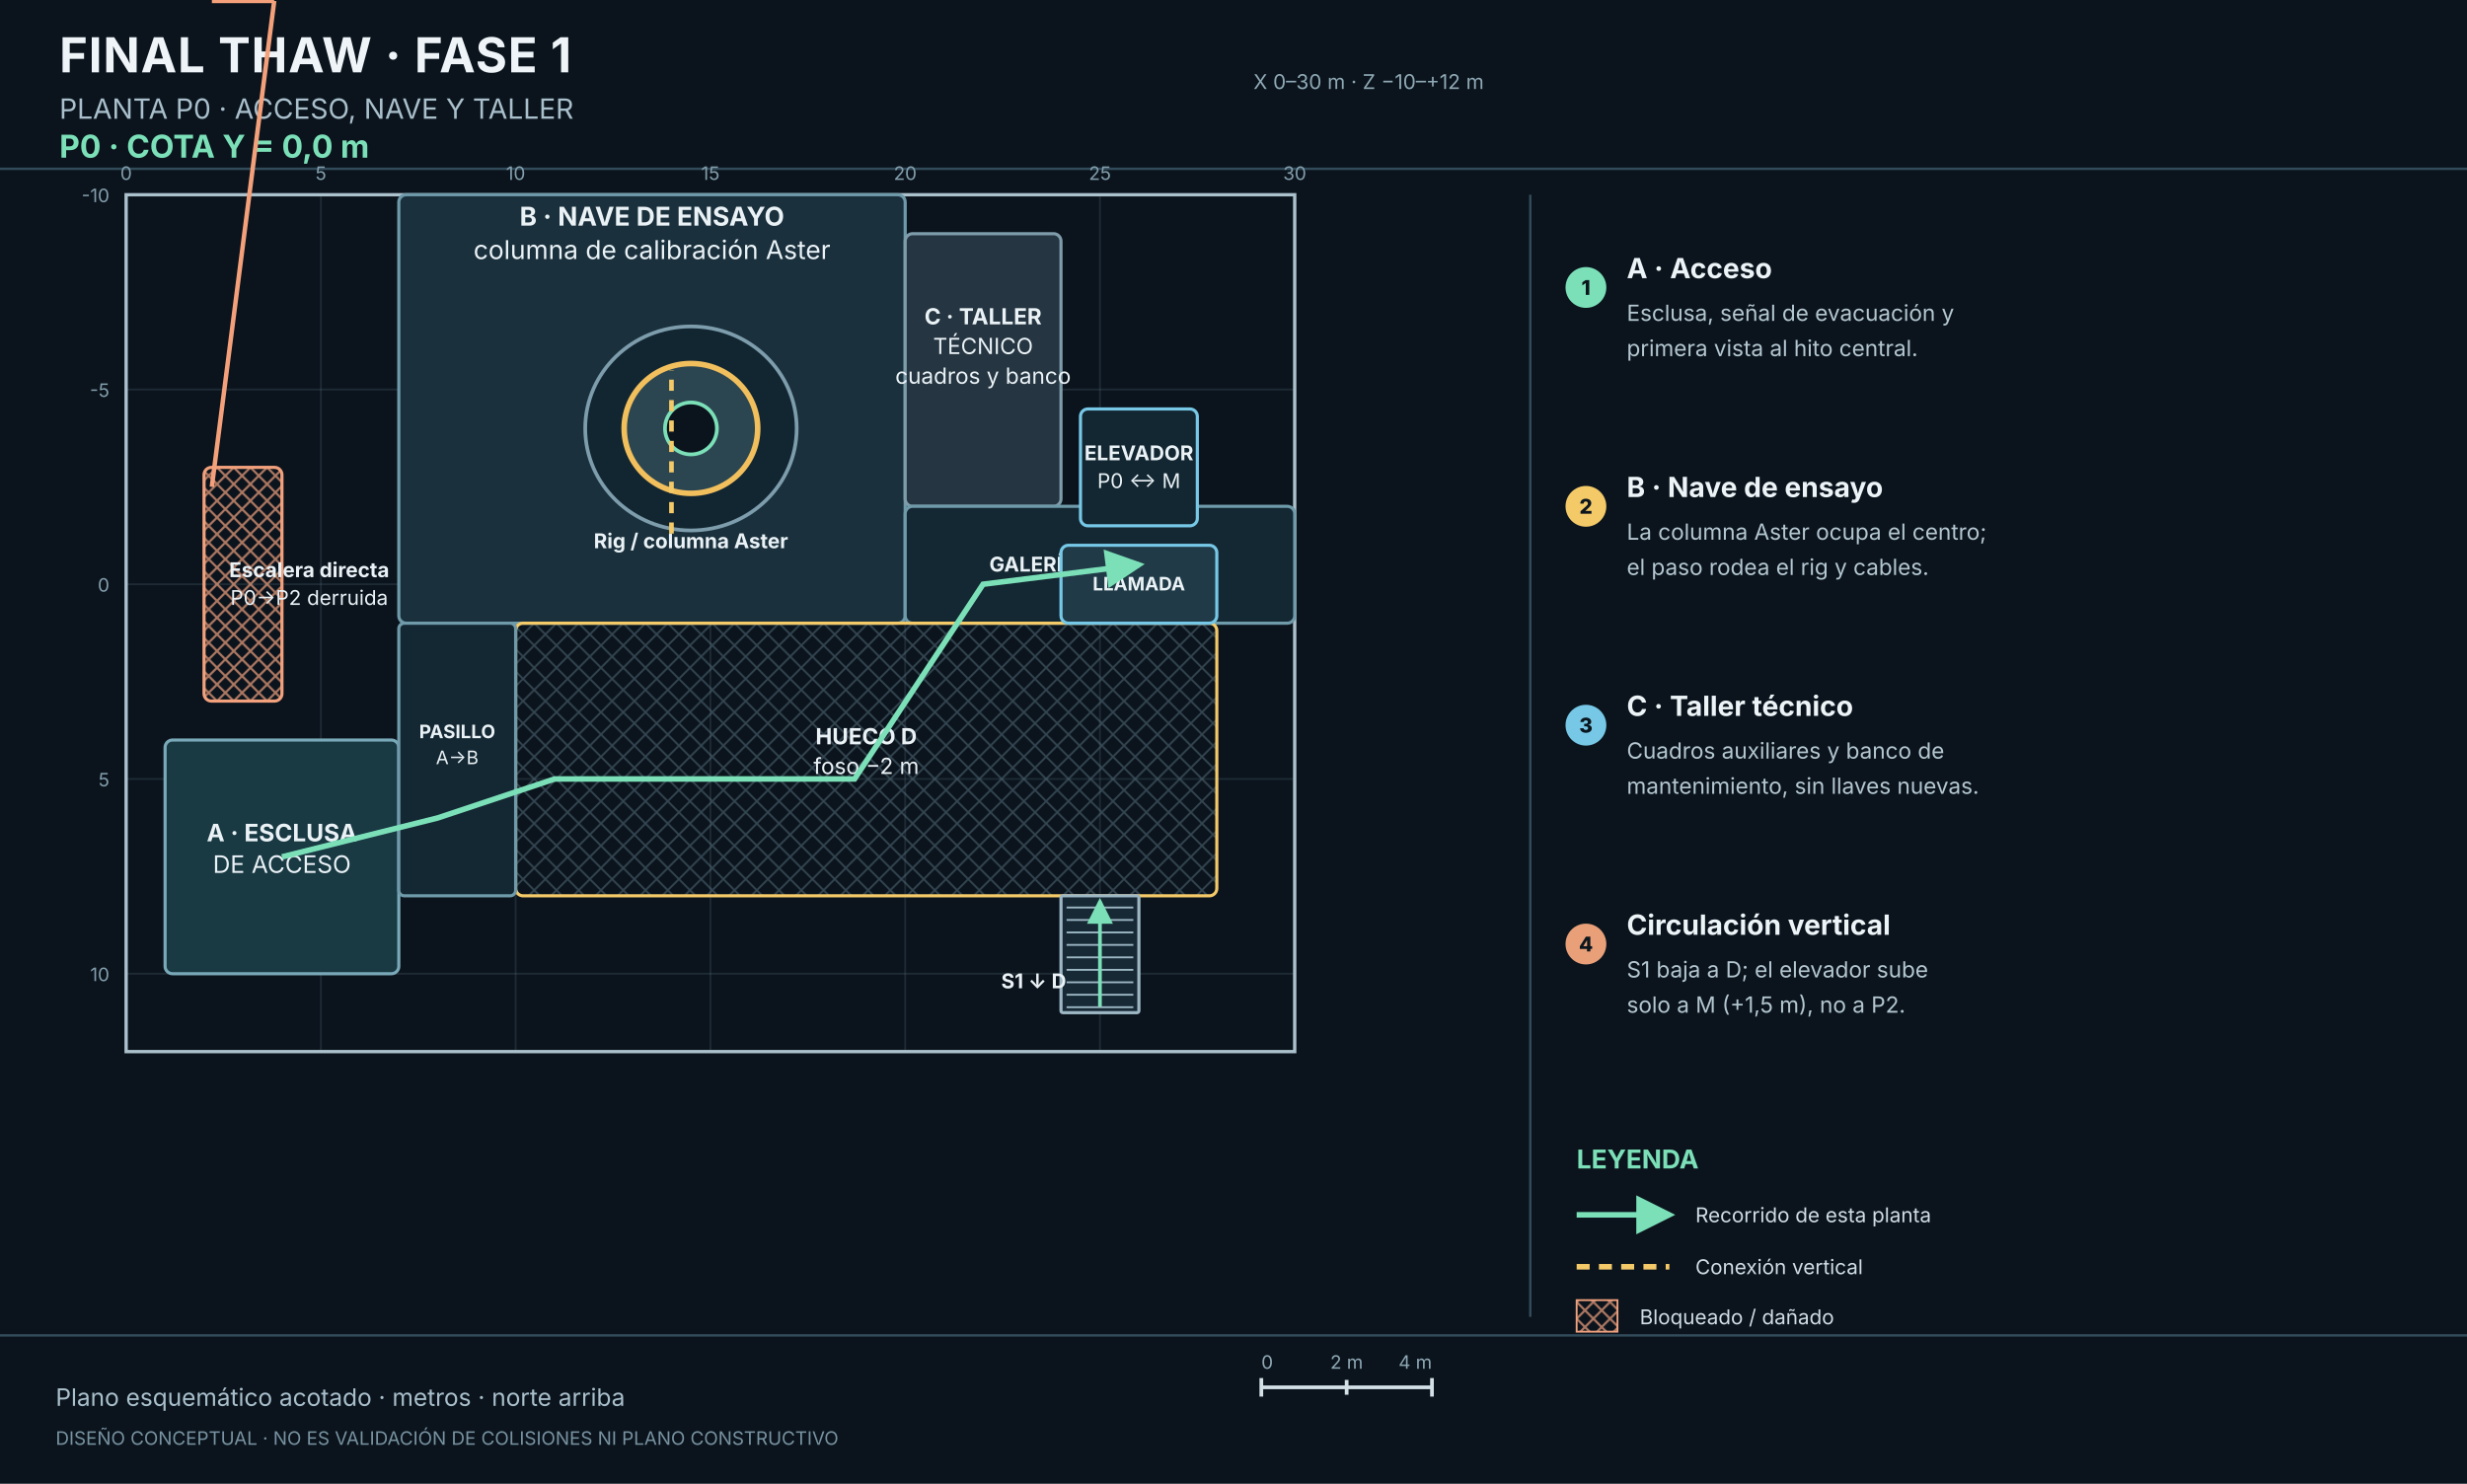
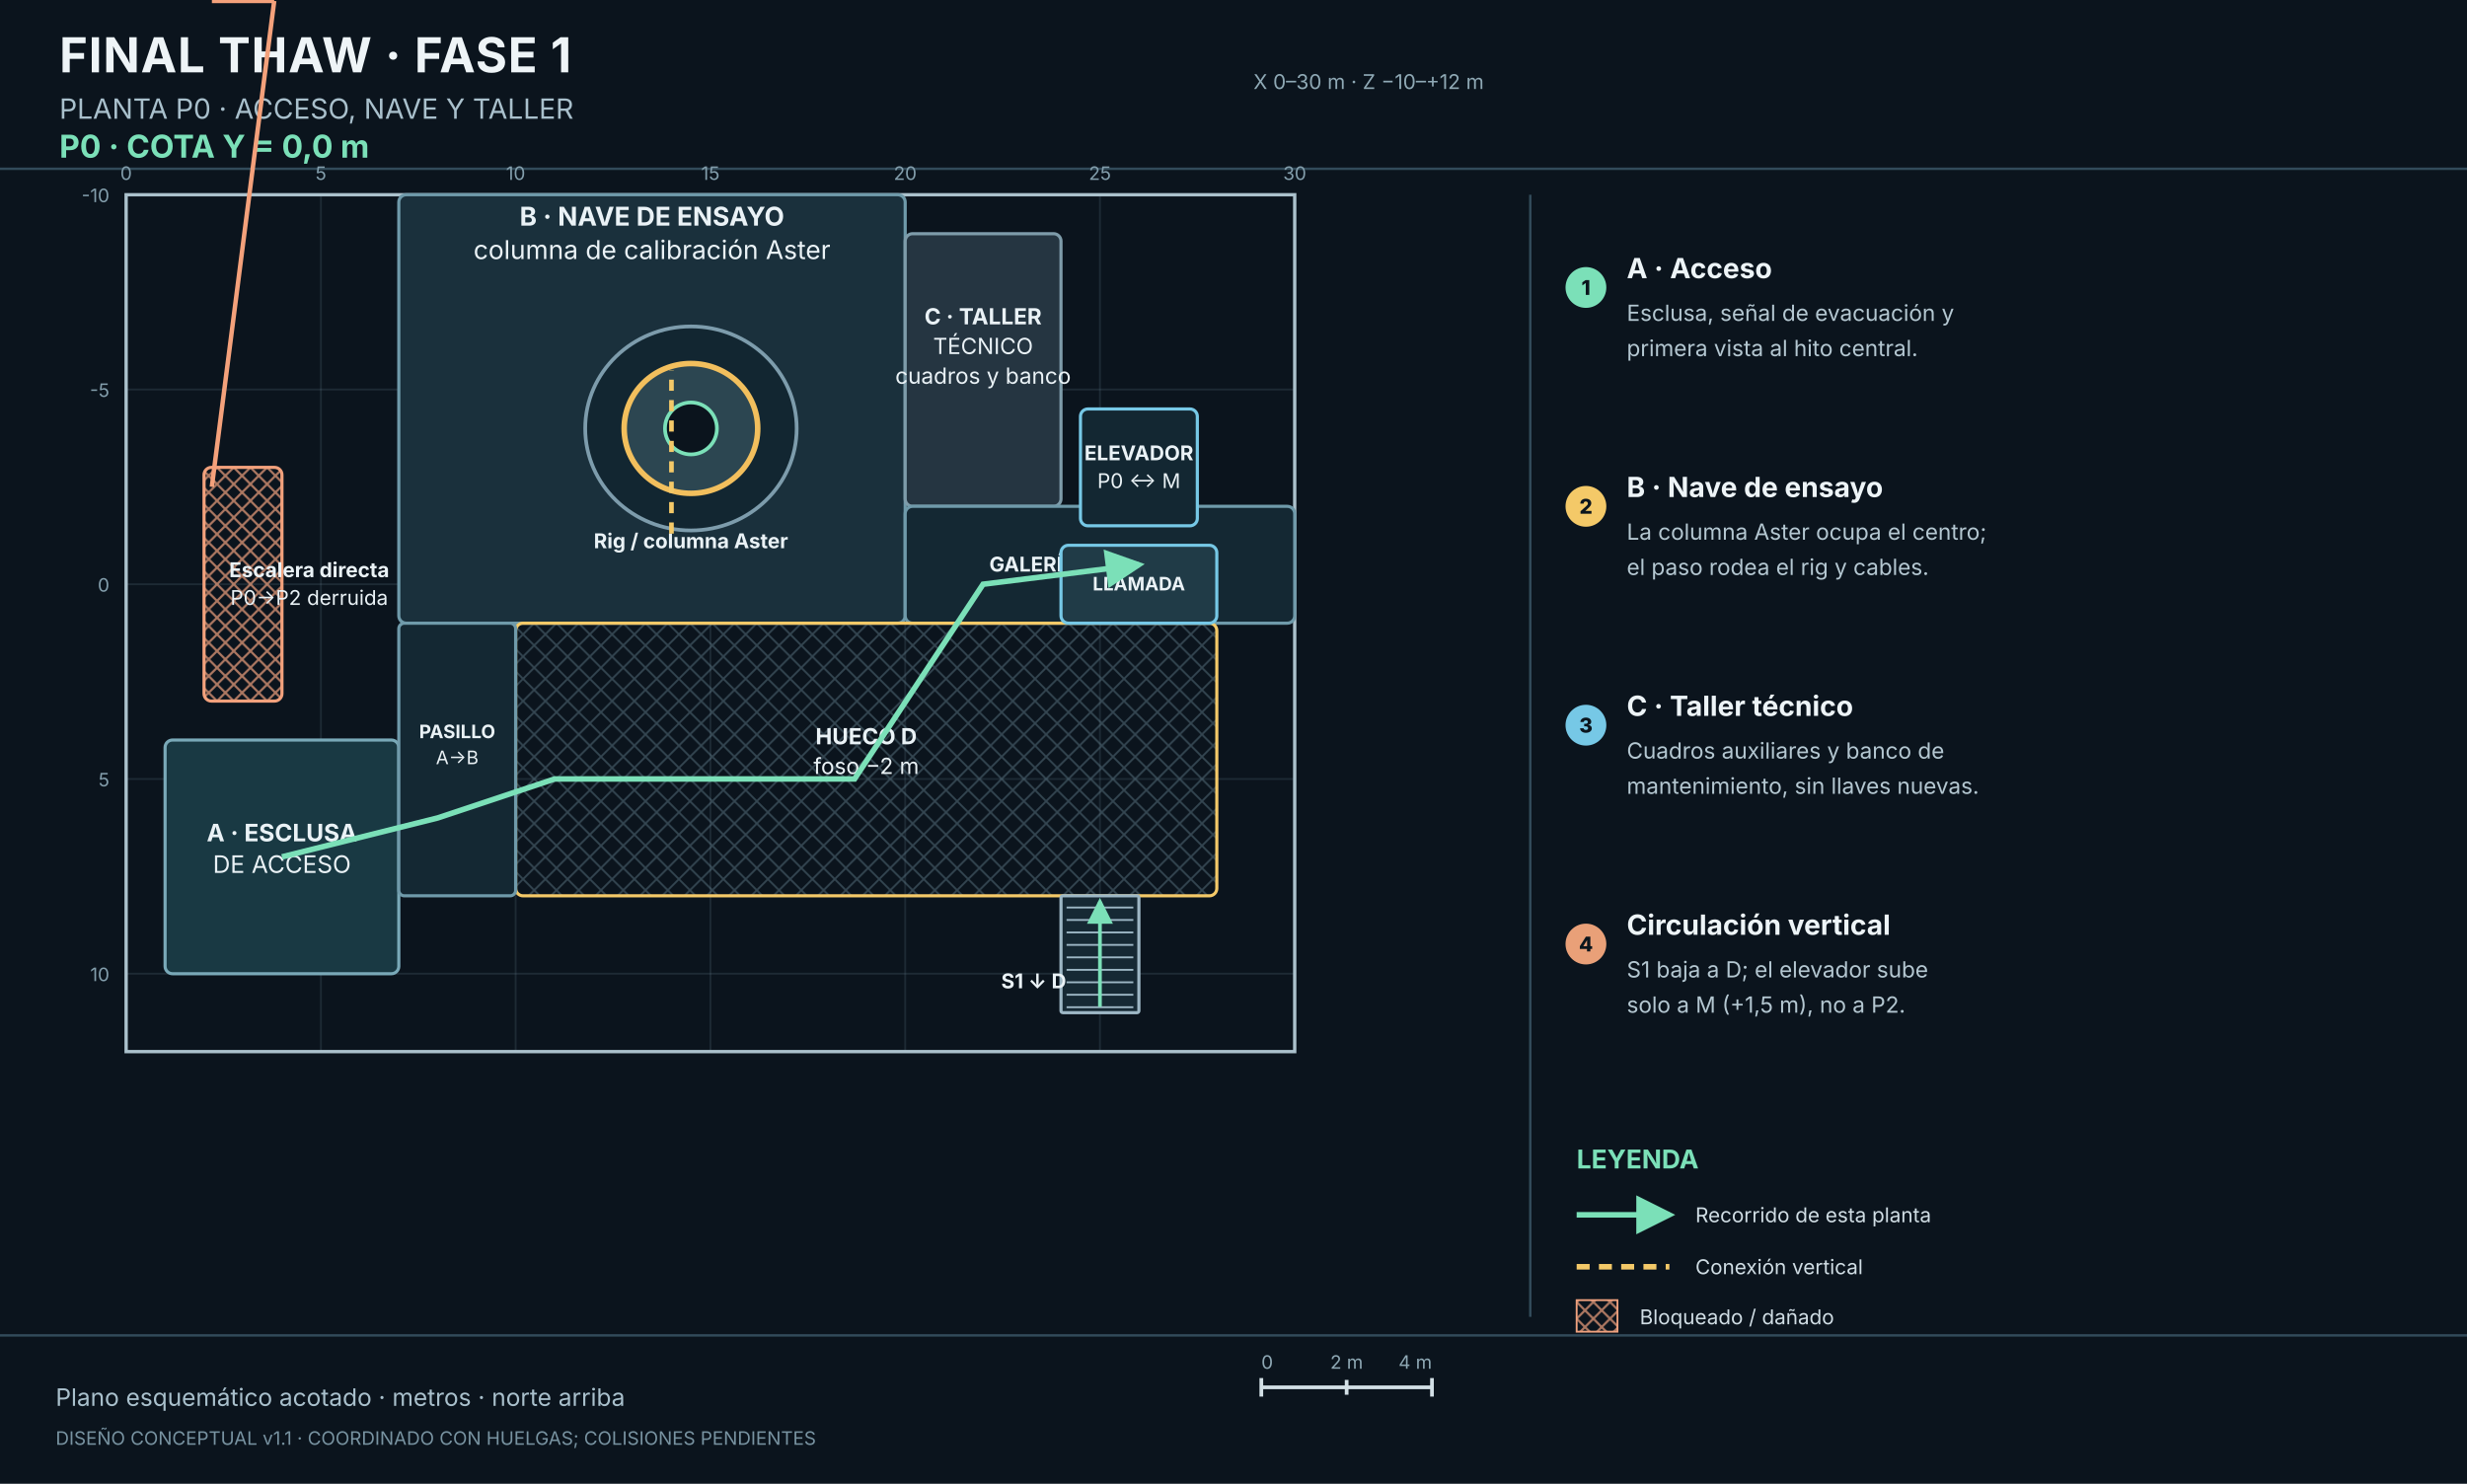
<svg xmlns="http://www.w3.org/2000/svg" viewBox="0 0 1330 800" role="img" aria-label="PLANTA P0 · ACCESO, NAVE Y TALLER">
  <defs>
    <marker id="arrow" viewBox="0 0 10 10" refX="8.5" refY="5" markerWidth="7" markerHeight="7" orient="auto">
      <path d="M0,0 L10,5 L0,10 z" fill="#7be0b8" />
    </marker>
    <marker id="vertical" viewBox="0 0 10 10" refX="8.5" refY="5" markerWidth="7" markerHeight="7" orient="auto">
      <path d="M0,0 L10,5 L0,10 z" fill="#f4c968" />
    </marker>
    <pattern id="blocked" width="9" height="9" patternUnits="userSpaceOnUse">
      <path d="M0,0L9,9M9,0L0,9" stroke="#efa17e" stroke-width="1.2" opacity=".7" />
    </pattern>
    <pattern id="void" width="12" height="12" patternUnits="userSpaceOnUse">
      <path d="M0,0L12,12M12,0L0,12" stroke="#64808e" stroke-width="1" opacity=".45" />
    </pattern>
  </defs>
  <style>text{font-family:Inter,Arial,sans-serif}.title{font-size:26px;font-weight:750;fill:#eef4f7;letter-spacing:.5px}.sub{font-size:15px;fill:#a9c0cc}.level{font-size:17px;font-weight:750;fill:#7be0b8}.room{font-size:13px;fill:#eaf2f6}.small{font-size:11px;fill:#d0dde4}.muted{font-size:11px;fill:#8fa9b5}</style>
  <rect width="1330" height="800" fill="#0b141d" />
  <path d="M0 91H1330M825 105V710M0 720H1330" stroke="#324b5a" stroke-width="1.3" />
  <text x="32" y="39" class="title">FINAL THAW · FASE 1</text>
  <text x="32" y="64" class="sub">PLANTA P0 · ACCESO, NAVE Y TALLER</text>
  <text x="32" y="85" class="level">P0 · COTA Y = 0,0 m</text>
  <text x="800" y="48" text-anchor="end" class="muted">X 0–30 m · Z −10–+12 m</text>
  <line x1="68" y1="105" x2="68" y2="567" stroke="#7895a6" opacity=".17" />
  <text x="68" y="97" font-size="10" text-anchor="middle" fill="#839eac">0</text>
  <line x1="173" y1="105" x2="173" y2="567" stroke="#7895a6" opacity=".17" />
  <text x="173" y="97" font-size="10" text-anchor="middle" fill="#839eac">5</text>
  <line x1="278" y1="105" x2="278" y2="567" stroke="#7895a6" opacity=".17" />
  <text x="278" y="97" font-size="10" text-anchor="middle" fill="#839eac">10</text>
  <line x1="383" y1="105" x2="383" y2="567" stroke="#7895a6" opacity=".17" />
  <text x="383" y="97" font-size="10" text-anchor="middle" fill="#839eac">15</text>
  <line x1="488" y1="105" x2="488" y2="567" stroke="#7895a6" opacity=".17" />
  <text x="488" y="97" font-size="10" text-anchor="middle" fill="#839eac">20</text>
  <line x1="593" y1="105" x2="593" y2="567" stroke="#7895a6" opacity=".17" />
  <text x="593" y="97" font-size="10" text-anchor="middle" fill="#839eac">25</text>
  <line x1="698" y1="105" x2="698" y2="567" stroke="#7895a6" opacity=".17" />
  <text x="698" y="97" font-size="10" text-anchor="middle" fill="#839eac">30</text>
  <line x1="68" y1="105" x2="698" y2="105" stroke="#7895a6" opacity=".17" />
  <text x="59" y="109" font-size="10" text-anchor="end" fill="#839eac">-10</text>
  <line x1="68" y1="210" x2="698" y2="210" stroke="#7895a6" opacity=".17" />
  <text x="59" y="214" font-size="10" text-anchor="end" fill="#839eac">-5</text>
  <line x1="68" y1="315" x2="698" y2="315" stroke="#7895a6" opacity=".17" />
  <text x="59" y="319" font-size="10" text-anchor="end" fill="#839eac">0</text>
  <line x1="68" y1="420" x2="698" y2="420" stroke="#7895a6" opacity=".17" />
  <text x="59" y="424" font-size="10" text-anchor="end" fill="#839eac">5</text>
  <line x1="68" y1="525" x2="698" y2="525" stroke="#7895a6" opacity=".17" />
  <text x="59" y="529" font-size="10" text-anchor="end" fill="#839eac">10</text>
  <rect x="68" y="105" width="630" height="462" fill="none" stroke="#abc1cc" stroke-width="1.8" />
  <rect x="89" y="399" width="126" height="126" rx="4" fill="#193943" stroke="#79a9b8" stroke-width="1.7" />
  <text x="152" y="453.633" text-anchor="middle" font-size="13" font-family="Inter,Arial,sans-serif" font-weight="700" fill="#eaf2f6">A · ESCLUSA</text>
  <text x="152" y="470.633" text-anchor="middle" font-size="13" font-family="Inter,Arial,sans-serif" font-weight="400" fill="#eaf2f6">DE ACCESO</text>
  <rect x="215" y="105" width="273" height="231" rx="4" fill="#1a303c" stroke="#6f9aaa" stroke-width="1.7" />
  <text x="351.5" y="121.667" text-anchor="middle" font-size="14" font-family="Inter,Arial,sans-serif" font-weight="700" fill="#eaf2f6">B · NAVE DE ENSAYO</text>
  <text x="351.5" y="139.667" text-anchor="middle" font-size="14" font-family="Inter,Arial,sans-serif" font-weight="400" fill="#eaf2f6">columna de calibración Aster</text>
  <rect x="488" y="126" width="84" height="147" rx="4" fill="#253541" stroke="#7e9caa" stroke-width="1.7" />
  <text x="530" y="174.9" text-anchor="middle" font-size="12" font-family="Inter,Arial,sans-serif" font-weight="700" fill="#eaf2f6">C · TALLER</text>
  <text x="530" y="190.9" text-anchor="middle" font-size="12" font-family="Inter,Arial,sans-serif" font-weight="400" fill="#eaf2f6">TÉCNICO</text>
  <text x="530" y="206.9" text-anchor="middle" font-size="12" font-family="Inter,Arial,sans-serif" font-weight="400" fill="#eaf2f6">cuadros y banco</text>
  <rect x="488" y="273" width="210" height="63" rx="4" fill="#142833" stroke="#6f9aaa" stroke-width="1.7" />
  <text x="593" y="308.167" text-anchor="middle" font-size="11" font-family="Inter,Arial,sans-serif" font-weight="700" fill="#eaf2f6">GALERÍA DE SERVICIO</text>
  <ellipse cx="372.5" cy="231" rx="57" ry="55" fill="#122631" stroke="#7d9cac" stroke-width="2" />
  <ellipse cx="372.5" cy="231" rx="36" ry="35" fill="#2c4651" stroke="#f2bf5d" stroke-width="3" />
  <ellipse cx="372.5" cy="231" rx="14" ry="14" fill="#0b141d" stroke="#7be0b8" stroke-width="2" />
  <text x="372.5" y="295.567" text-anchor="middle" font-size="11" font-family="Inter,Arial,sans-serif" font-weight="700" fill="#eaf2f6">Rig / columna Aster</text>
  <rect x="278" y="336" width="378" height="147" rx="4" fill="url(#void)" stroke="#f4c968" stroke-width="1.7" />
  <text x="467" y="401.3" text-anchor="middle" font-size="12" font-family="Inter,Arial,sans-serif" font-weight="700" fill="#eaf2f6">HUECO D</text>
  <text x="467" y="417.3" text-anchor="middle" font-size="12" font-family="Inter,Arial,sans-serif" font-weight="400" fill="#eaf2f6">foso −2 m</text>
  <rect x="215" y="336" width="63" height="147" rx="3" fill="#142833" stroke="#6f9aaa" stroke-width="1.7" />
  <text x="246.5" y="398" text-anchor="middle" font-size="10" font-family="Inter,Arial,sans-serif" font-weight="700" fill="#eaf2f6">PASILLO</text>
  <text x="246.5" y="412" text-anchor="middle" font-size="10" font-family="Inter,Arial,sans-serif" font-weight="400" fill="#eaf2f6">A→B</text>
  <rect x="572" y="483" width="42" height="63" rx="1" fill="#162934" stroke="#9db7c5" stroke-width="1.7" />
  <line x1="575" y1="489.3" x2="611" y2="489.3" stroke="#9db7c5" stroke-width="1" />
  <line x1="575" y1="496.02" x2="611" y2="496.02" stroke="#9db7c5" stroke-width="1" />
  <line x1="575" y1="502.74" x2="611" y2="502.74" stroke="#9db7c5" stroke-width="1" />
  <line x1="575" y1="509.46" x2="611" y2="509.46" stroke="#9db7c5" stroke-width="1" />
  <line x1="575" y1="516.18" x2="611" y2="516.18" stroke="#9db7c5" stroke-width="1" />
  <line x1="575" y1="522.9" x2="611" y2="522.9" stroke="#9db7c5" stroke-width="1" />
  <line x1="575" y1="529.62" x2="611" y2="529.62" stroke="#9db7c5" stroke-width="1" />
  <line x1="575" y1="536.34" x2="611" y2="536.34" stroke="#9db7c5" stroke-width="1" />
  <line x1="575" y1="543.06" x2="611" y2="543.06" stroke="#9db7c5" stroke-width="1" />
  <polyline points="593,542.85 593,486.15" fill="none" stroke="#7be0b8" stroke-width="2" marker-end="url(#arrow)" />
  <text x="557.3" y="532.867" text-anchor="middle" font-size="11" font-family="Inter,Arial,sans-serif" font-weight="700" fill="#eaf2f6">S1 ↓ D</text>
  <rect x="582.5" y="220.5" width="63" height="63" rx="4" fill="#132732" stroke="#76c8e6" stroke-width="1.7" />
  <text x="614" y="248.167" text-anchor="middle" font-size="11" font-family="Inter,Arial,sans-serif" font-weight="700" fill="#eaf2f6">ELEVADOR</text>
  <text x="614" y="263.167" text-anchor="middle" font-size="11" font-family="Inter,Arial,sans-serif" font-weight="400" fill="#eaf2f6">P0 ↔ M</text>
  <rect x="572" y="294" width="84" height="42" rx="4" fill="#203b47" stroke="#76c8e6" stroke-width="1.7" />
  <text x="614" y="318.333" text-anchor="middle" font-size="10" font-family="Inter,Arial,sans-serif" font-weight="700" fill="#eaf2f6">LLAMADA</text>
  <rect x="110" y="252" width="42" height="126" rx="4" fill="url(#blocked)" stroke="#f2a17c" stroke-width="1.7" />
  <path d="M114.2 262.5L147.837.5M147.826.5L114.237.5" stroke="#f4a17b" stroke-width="2.4" />
  <text x="166.7" y="311.167" text-anchor="middle" font-size="11" font-family="Inter,Arial,sans-serif" font-weight="700" fill="#eaf2f6">Escalera directa</text>
  <text x="166.7" y="326.167" text-anchor="middle" font-size="11" font-family="Inter,Arial,sans-serif" font-weight="400" fill="#eaf2f6">P0→P2 derruida</text>
  <polyline points="152,462 236,441 299,420 460.7,420 530,315 614,304.5" fill="none" stroke="#7be0b8" stroke-width="3" marker-end="url(#arrow)" />
  <path d="M362 287.7 L362 199.5" stroke="#f4c968" stroke-width="2.5" stroke-dasharray="6 5" />
  <circle cx="855" cy="155" r="11" fill="#7be0b8" />
  <text x="855" y="159" font-size="11" text-anchor="middle" font-weight="800" fill="#0b151d">1</text>
  <text x="877" y="150" font-size="15" font-weight="700" fill="#edf4f7">A · Acceso</text>
  <text x="877" y="173" font-size="12" fill="#b4c7d1">Esclusa, señal de evacuación y</text>
  <text x="877" y="192" font-size="12" fill="#b4c7d1">primera vista al hito central.</text>
  <circle cx="855" cy="273" r="11" fill="#f4c968" />
  <text x="855" y="277" font-size="11" text-anchor="middle" font-weight="800" fill="#0b151d">2</text>
  <text x="877" y="268" font-size="15" font-weight="700" fill="#edf4f7">B · Nave de ensayo</text>
  <text x="877" y="291" font-size="12" fill="#b4c7d1">La columna Aster ocupa el centro;</text>
  <text x="877" y="310" font-size="12" fill="#b4c7d1">el paso rodea el rig y cables.</text>
  <circle cx="855" cy="391" r="11" fill="#76c8e6" />
  <text x="855" y="395" font-size="11" text-anchor="middle" font-weight="800" fill="#0b151d">3</text>
  <text x="877" y="386" font-size="15" font-weight="700" fill="#edf4f7">C · Taller técnico</text>
  <text x="877" y="409" font-size="12" fill="#b4c7d1">Cuadros auxiliares y banco de</text>
  <text x="877" y="428" font-size="12" fill="#b4c7d1">mantenimiento, sin llaves nuevas.</text>
  <circle cx="855" cy="509" r="11" fill="#e9a078" />
  <text x="855" y="513" font-size="11" text-anchor="middle" font-weight="800" fill="#0b151d">4</text>
  <text x="877" y="504" font-size="15" font-weight="700" fill="#edf4f7">Circulación vertical</text>
  <text x="877" y="527" font-size="12" fill="#b4c7d1">S1 baja a D; el elevador sube</text>
  <text x="877" y="546" font-size="12" fill="#b4c7d1">solo a M (+1,5 m), no a P2.</text>
  <g transform="translate(850 630)">
    <text x="0" y="0" font-size="14" font-weight="750" fill="#7be0b8">LEYENDA</text>
    <line x1="0" y1="25" x2="50" y2="25" stroke="#7be0b8" stroke-width="3" marker-end="url(#arrow)" />
    <text x="64" y="29" class="small">Recorrido de esta planta</text>
    <line x1="0" y1="53" x2="50" y2="53" stroke="#f4c968" stroke-width="3" stroke-dasharray="7 5" />
    <text x="64" y="57" class="small">Conexión vertical</text>
    <rect x="0" y="71" width="22" height="17" fill="url(#blocked)" stroke="#efa17e" />
    <text x="34" y="84" class="small">Bloqueado / dañado</text>
  </g>
  <text x="30" y="758" font-size="13" fill="#a9c0cc">Plano esquemático acotado · metros · norte arriba</text>
-   <text x="30" y="779" font-size="10" fill="#7893a1">DISEÑO CONCEPTUAL · NO ES VALIDACIÓN DE COLISIONES NI PLANO CONSTRUCTIVO</text>
+   <text x="30" y="779" font-size="10" fill="#7893a1">DISEÑO CONCEPTUAL v1.1 · COORDINADO CON HUELGAS; COLISIONES PENDIENTES</text>
  <path d="M680 748H772M680 743V753M726 744V752M772 743V753" stroke="#d3e0e6" stroke-width="2" />
  <text x="680" y="738" font-size="10" fill="#8fa9b5">0</text>
  <text x="726" y="738" font-size="10" text-anchor="middle" fill="#8fa9b5">2 m</text>
  <text x="772" y="738" font-size="10" text-anchor="end" fill="#8fa9b5">4 m</text>
</svg>
